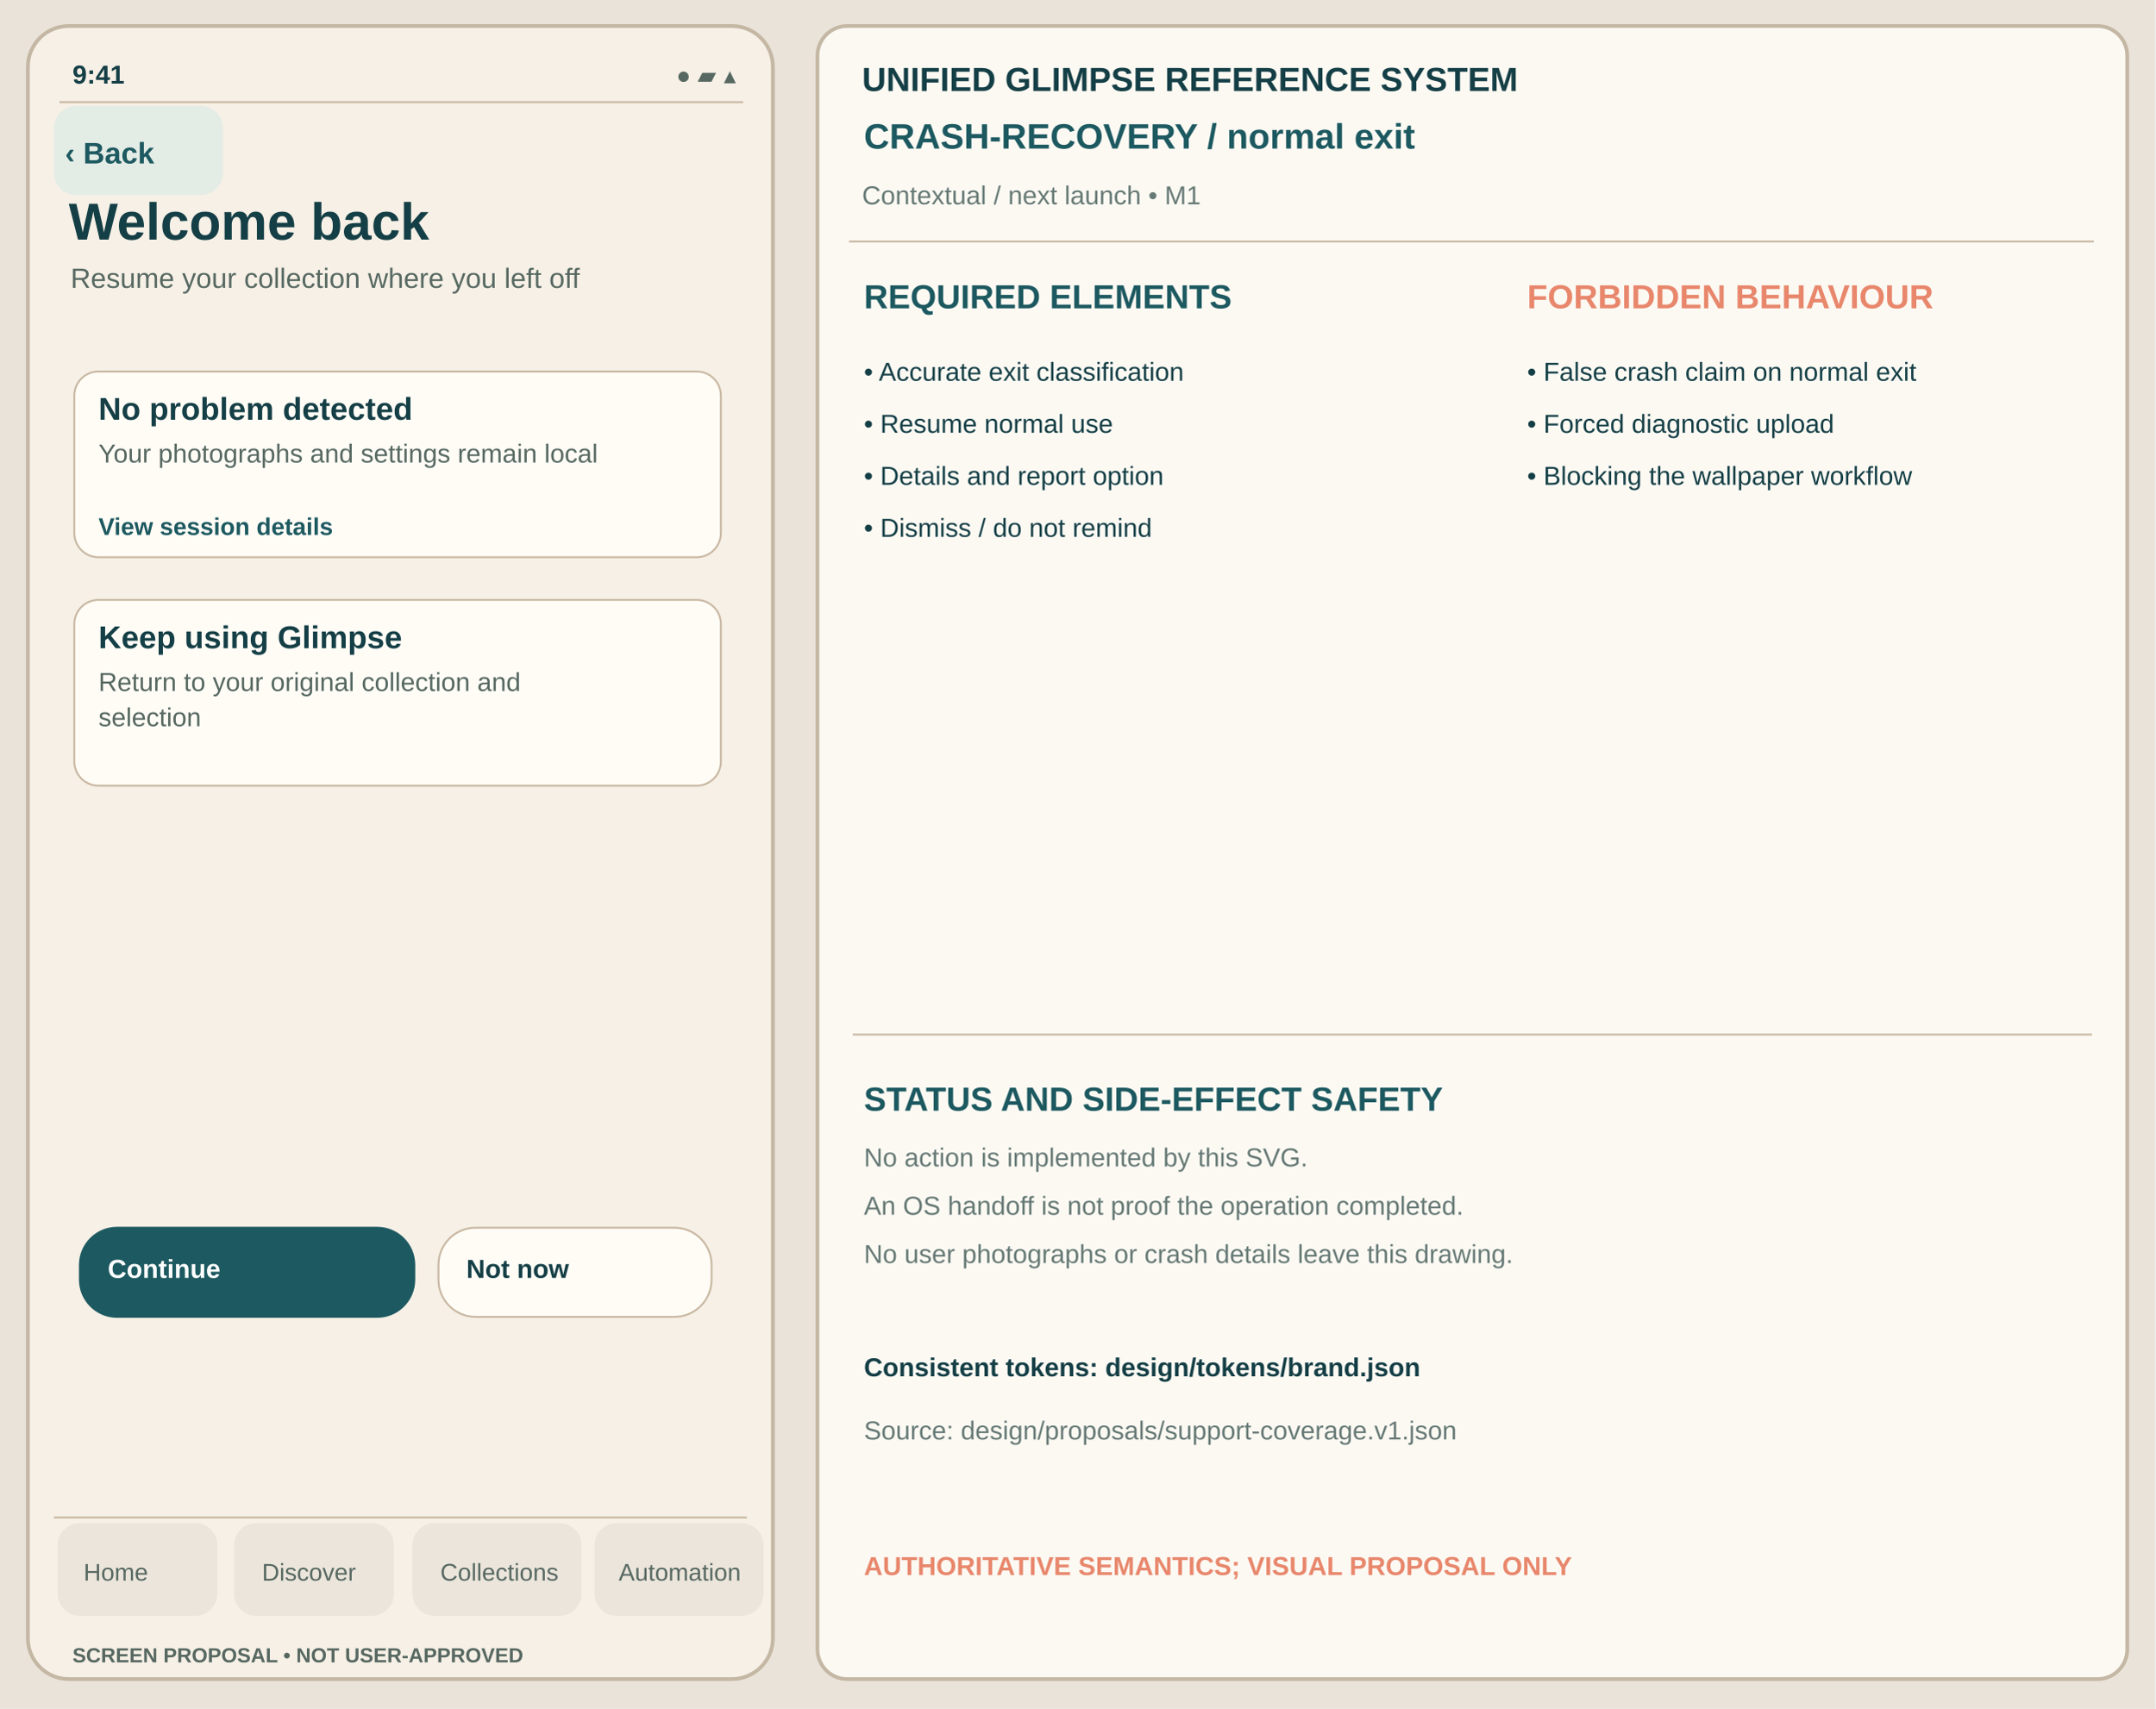
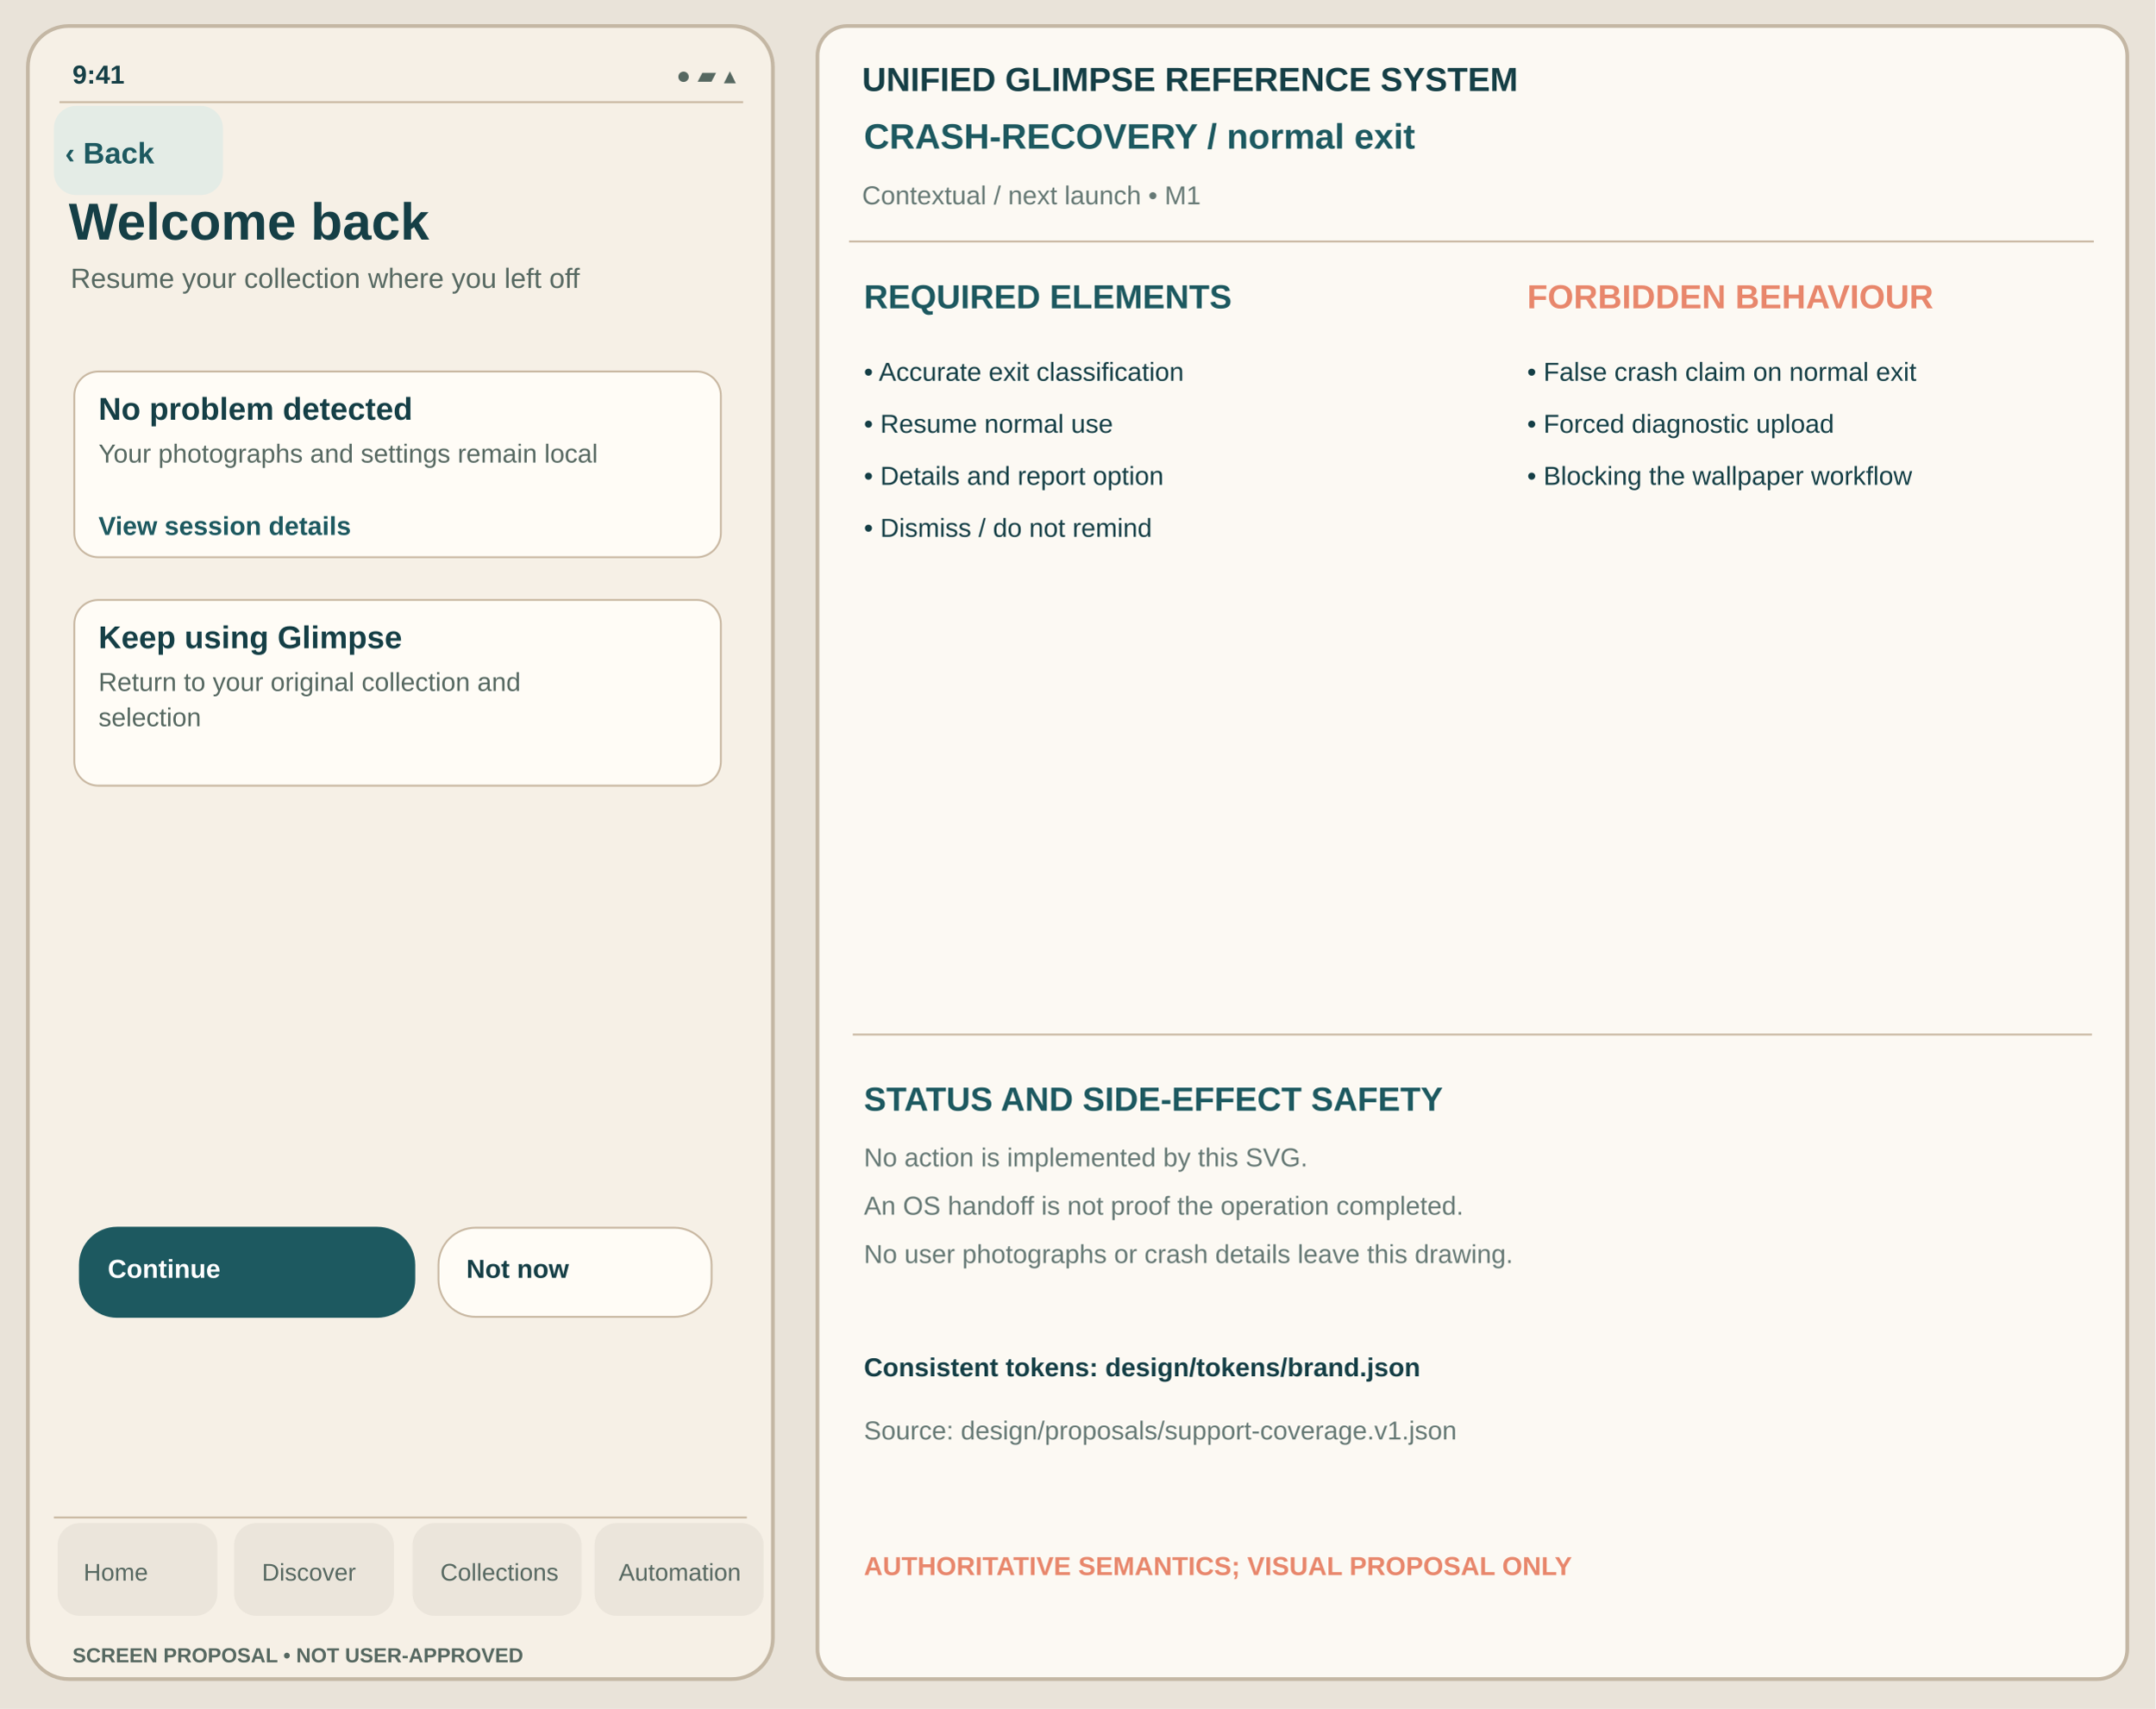
<svg xmlns="http://www.w3.org/2000/svg" viewBox="0 0 1160 920" width="1160" height="920" role="img" aria-label="Welcome back normal-exit unapproved Glimpse visual reference">
  <rect width="1160" height="920" fill="#E9E3D9" />
  <rect x="15" y="14" width="401" height="890" rx="22" fill="#F6F0E6" stroke="#C4B7A4" stroke-width="2" />
  <text x="39" y="45" font-family="Arial,Helvetica,sans-serif" fill="#153F46" font-size="14" font-weight="600">9:41</text>
  <text x="364" y="45" font-family="Arial,Helvetica,sans-serif" fill="#566861" font-size="13" font-weight="400">●  ▰  ▴</text>
  <path d="M32 55h368" stroke="#C8B7A1" />
  <rect x="29" y="57" width="91" height="48" rx="12" fill="#E4ECE6" data-control="back" data-focus-order="1" data-hit-width="91" data-hit-height="48" />
  <text x="35" y="88" font-family="Arial,Helvetica,sans-serif" fill="#1D5960" font-size="16" font-weight="650">‹ Back</text>
  <text x="37" y="129" font-family="Arial,Helvetica,sans-serif" fill="#153F46" font-size="28" font-weight="700">Welcome back</text>
  <text x="38" y="155" font-family="Arial,Helvetica,sans-serif" fill="#566861" font-size="15" font-weight="400">Resume your collection where you left off</text>
  <g id="support-body" transform="translate(0,-24)">
    <rect x="40" y="224" width="348" height="100" rx="13" fill="#FFFCF6" stroke="#C8B7A1" stroke-width="1" />
    <text x="53" y="250" font-family="Arial,Helvetica,sans-serif" fill="#153F46" font-size="17" font-weight="650">No problem detected</text>
    <text x="53" y="273" font-family="Arial,Helvetica,sans-serif" fill="#566861" font-size="14" font-weight="400">Your photographs and settings remain local</text>
-     <text x="53" y="312" font-family="Arial,Helvetica,sans-serif" fill="#1D5960" font-size="13" font-weight="650">View session details</text>
+     <text x="53" y="312" font-family="Arial,Helvetica,sans-serif" fill="#1D5960" font-size="14" font-weight="650">View session details</text>
    <rect x="40" y="347" width="348" height="100" rx="13" fill="#FFFCF6" stroke="#C8B7A1" stroke-width="1" />
    <text x="53" y="373" font-family="Arial,Helvetica,sans-serif" fill="#153F46" font-size="17" font-weight="650">Keep using Glimpse</text>
    <text x="53" y="396" font-family="Arial,Helvetica,sans-serif" fill="#566861" font-size="14" font-weight="400">Return to your original collection and</text>
    <text x="53" y="415" font-family="Arial,Helvetica,sans-serif" fill="#566861" font-size="14" font-weight="400">selection</text>
-     <rect x="43" y="685" width="180" height="48" rx="20" fill="#1D5960" stroke="#1D5960" stroke-width="1" />
+     <rect x="43" y="685" width="180" height="48" rx="20" fill="#1D5960" stroke="#1D5960" stroke-width="1" data-control="task-continue" data-focus-order="10" data-hit-width="180" data-hit-height="48" data-action-label="Continue" />
    <text x="58" y="712" font-family="Arial,Helvetica,sans-serif" fill="#FFFFFF" font-size="14" font-weight="650">Continue</text>
-     <rect x="236" y="685" width="147" height="48" rx="20" fill="#FFFCF6" stroke="#C8B7A1" stroke-width="1" />
+     <rect x="236" y="685" width="147" height="48" rx="20" fill="#FFFCF6" stroke="#C8B7A1" stroke-width="1" data-control="task-not-now" data-focus-order="11" data-hit-width="147" data-hit-height="48" data-action-label="Not now" />
    <text x="251" y="712" font-family="Arial,Helvetica,sans-serif" fill="#153F46" font-size="14" font-weight="650">Not now</text>
  </g>
  <path d="M29 817h373" stroke="#C8B7A1" />
  <g id="support-navigation" aria-label="Four tab destinations; static touch region proposal only">
    <rect x="31" y="820" width="86" height="50" rx="12" fill="#EBE5DB" data-control="nav-home" data-focus-order="90" data-hit-width="86" data-hit-height="50" />
    <rect x="126" y="820" width="86" height="50" rx="12" fill="#EBE5DB" data-control="nav-discover" data-focus-order="91" data-hit-width="86" data-hit-height="50" />
    <rect x="222" y="820" width="91" height="50" rx="12" fill="#EBE5DB" data-control="nav-collections" data-focus-order="92" data-hit-width="91" data-hit-height="50" />
    <rect x="320" y="820" width="91" height="50" rx="12" fill="#EBE5DB" data-control="nav-automation" data-focus-order="93" data-hit-width="91" data-hit-height="50" />
  </g>
  <text x="45" y="851" font-family="Arial,Helvetica,sans-serif" fill="#566861" font-size="13" font-weight="500">Home</text>
  <text x="141" y="851" font-family="Arial,Helvetica,sans-serif" fill="#566861" font-size="13" font-weight="500">Discover</text>
  <text x="237" y="851" font-family="Arial,Helvetica,sans-serif" fill="#566861" font-size="13" font-weight="500">Collections</text>
  <text x="333" y="851" font-family="Arial,Helvetica,sans-serif" fill="#566861" font-size="13" font-weight="500">Automation</text>
  <text x="39" y="895" font-family="Arial,Helvetica,sans-serif" fill="#566861" font-size="11" font-weight="650">SCREEN PROPOSAL • NOT USER-APPROVED</text>
  <rect x="440" y="14" width="705" height="890" rx="16" fill="#FCF9F3" stroke="#C4B7A4" stroke-width="2" />
  <text x="464" y="49" font-family="Arial,Helvetica,sans-serif" fill="#153F46" font-size="18" font-weight="700">UNIFIED GLIMPSE REFERENCE SYSTEM</text>
  <text x="465" y="80" font-family="Arial,Helvetica,sans-serif" fill="#1D5960" font-size="19" font-weight="650">CRASH-RECOVERY  /  normal exit</text>
  <text x="464" y="110" font-family="Arial,Helvetica,sans-serif" fill="#667975" font-size="14" font-weight="400">Contextual / next launch  •  M1</text>
  <path d="M457 130h670" stroke="#C8B7A1" />
  <text x="465" y="166" font-family="Arial,Helvetica,sans-serif" fill="#1D5960" font-size="18" font-weight="700">REQUIRED ELEMENTS</text>
  <text x="822" y="166" font-family="Arial,Helvetica,sans-serif" fill="#E8876C" font-size="18" font-weight="700">FORBIDDEN BEHAVIOUR</text>
  <text x="465" y="205" font-family="Arial,Helvetica,sans-serif" fill="#153F46" font-size="14" font-weight="400">• Accurate exit classification</text>
  <text x="465" y="233" font-family="Arial,Helvetica,sans-serif" fill="#153F46" font-size="14" font-weight="400">• Resume normal use</text>
  <text x="465" y="261" font-family="Arial,Helvetica,sans-serif" fill="#153F46" font-size="14" font-weight="400">• Details and report option</text>
  <text x="465" y="289" font-family="Arial,Helvetica,sans-serif" fill="#153F46" font-size="14" font-weight="400">• Dismiss / do not remind</text>
  <text x="822" y="205" font-family="Arial,Helvetica,sans-serif" fill="#153F46" font-size="14" font-weight="400">• False crash claim on normal exit</text>
  <text x="822" y="233" font-family="Arial,Helvetica,sans-serif" fill="#153F46" font-size="14" font-weight="400">• Forced diagnostic upload</text>
  <text x="822" y="261" font-family="Arial,Helvetica,sans-serif" fill="#153F46" font-size="14" font-weight="400">• Blocking the wallpaper workflow</text>
  <path d="M459 557h667" stroke="#C8B7A1" />
  <text x="465" y="598" font-family="Arial,Helvetica,sans-serif" fill="#1D5960" font-size="18" font-weight="700">STATUS AND SIDE-EFFECT SAFETY</text>
  <text x="465" y="628" font-family="Arial,Helvetica,sans-serif" fill="#667975" font-size="14" font-weight="400">No action is implemented by this SVG.</text>
  <text x="465" y="654" font-family="Arial,Helvetica,sans-serif" fill="#667975" font-size="14" font-weight="400">An OS handoff is not proof the operation completed.</text>
  <text x="465" y="680" font-family="Arial,Helvetica,sans-serif" fill="#667975" font-size="14" font-weight="400">No user photographs or crash details leave this drawing.</text>
  <text x="465" y="741" font-family="Arial,Helvetica,sans-serif" fill="#153F46" font-size="14" font-weight="650">Consistent tokens: design/tokens/brand.json</text>
  <text x="465" y="775" font-family="Arial,Helvetica,sans-serif" fill="#667975" font-size="14" font-weight="400">Source: design/proposals/support-coverage.v1.json</text>
  <text x="465" y="848" font-family="Arial,Helvetica,sans-serif" fill="#E8876C" font-size="14" font-weight="700">AUTHORITATIVE SEMANTICS; VISUAL PROPOSAL ONLY</text>
</svg>
